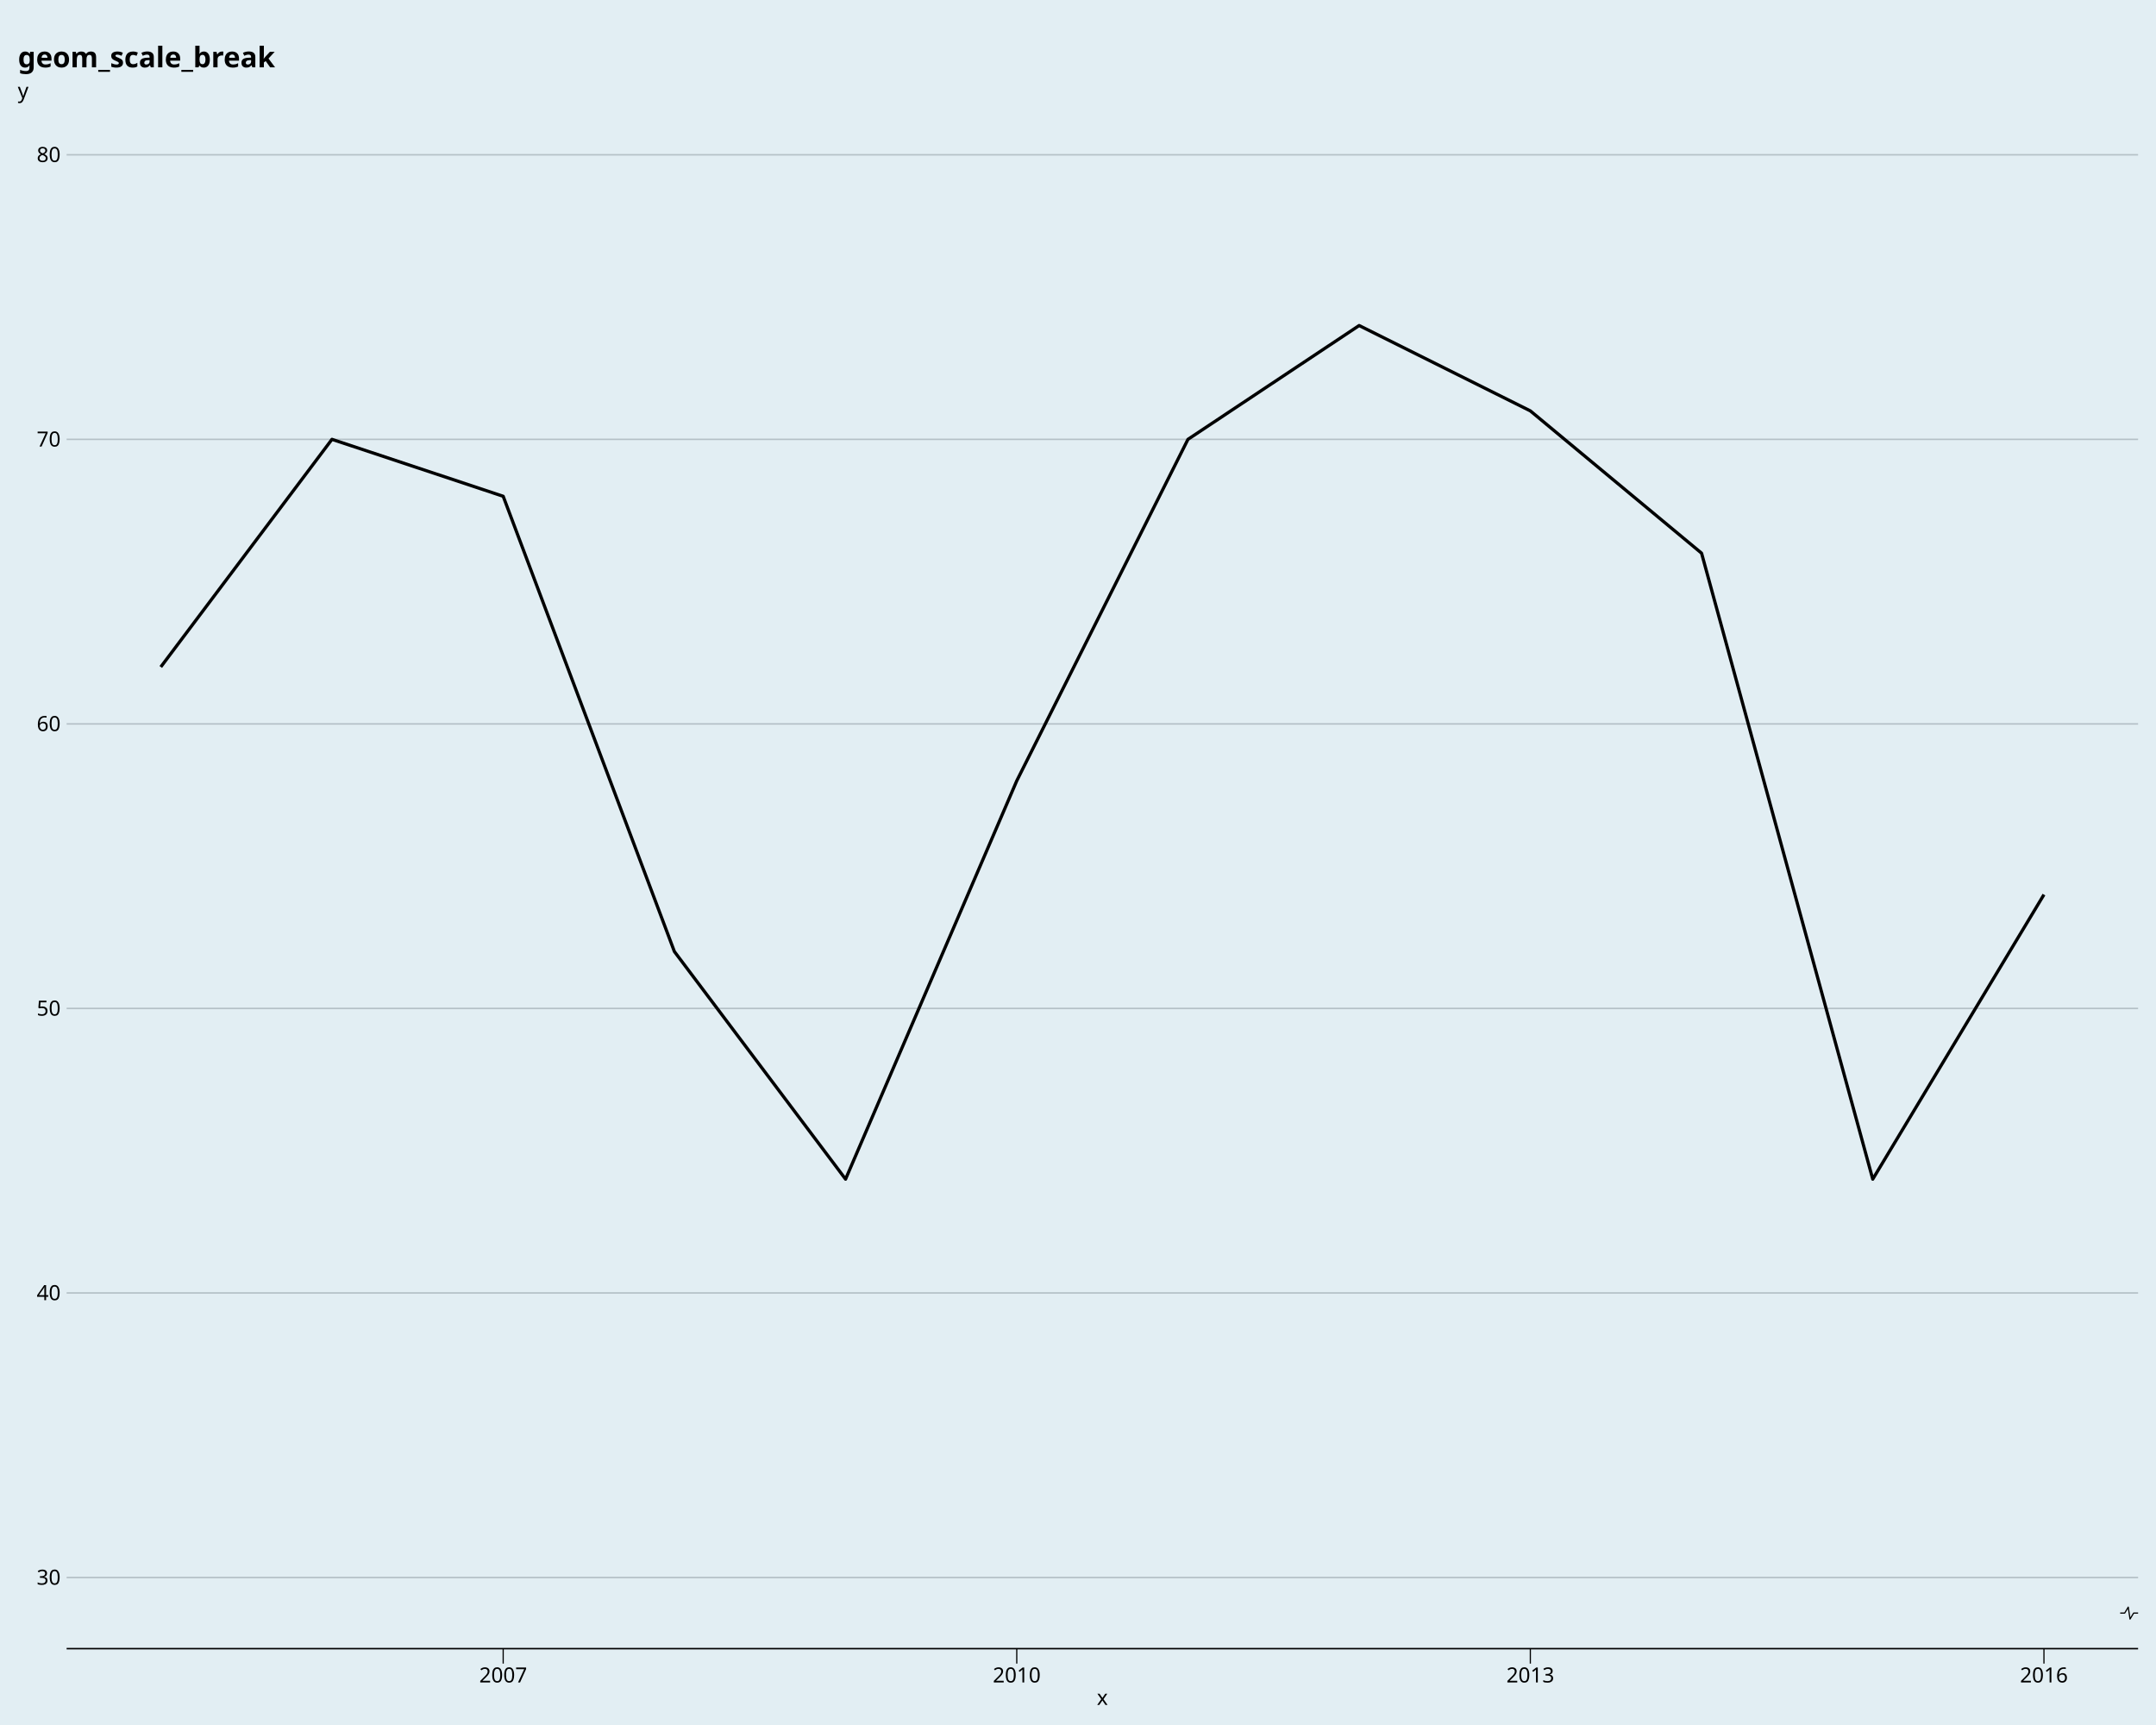
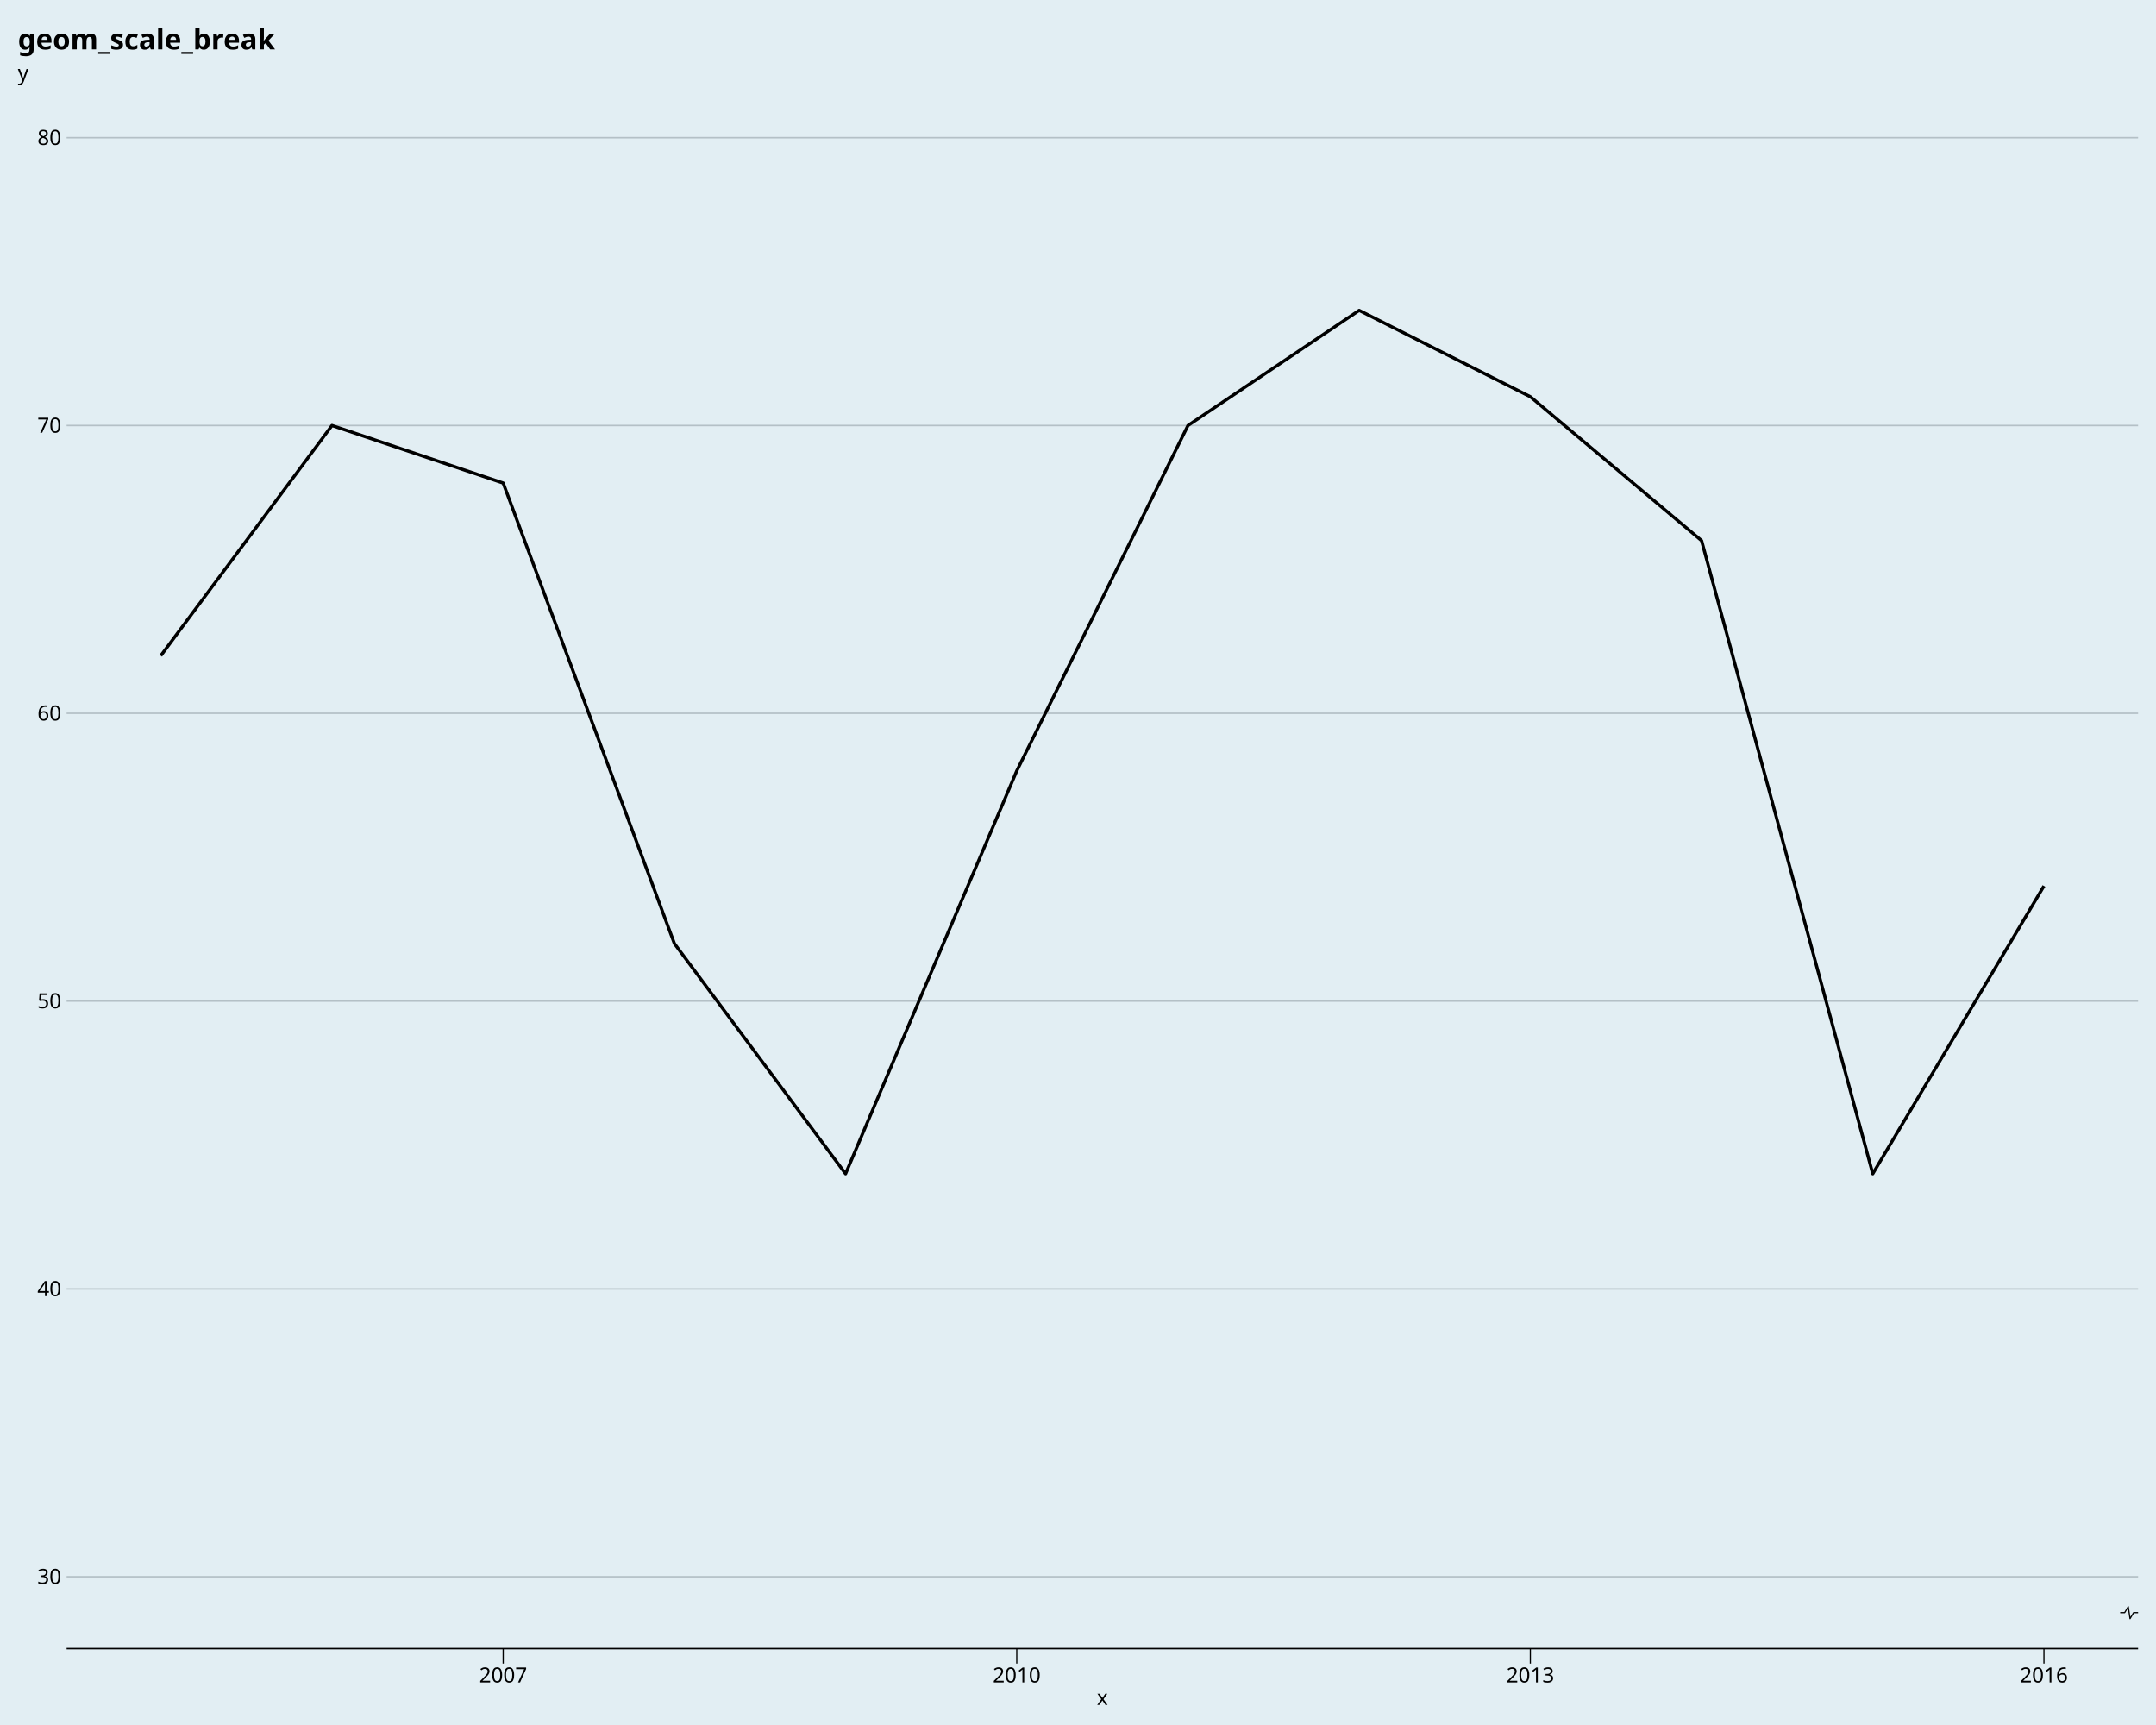
<svg xmlns="http://www.w3.org/2000/svg" class="svglite" data-engine-version="2.0" width="720.00pt" height="576.00pt" viewBox="0 0 720.00 576.00">
  <defs>
    <style type="text/css">
    .svglite line, .svglite polyline, .svglite polygon, .svglite path, .svglite rect, .svglite circle {
      fill: none;
      stroke: #000000;
      stroke-linecap: round;
      stroke-linejoin: round;
      stroke-miterlimit: 10.00;
    }
  </style>
  </defs>
  <rect width="100%" height="100%" style="stroke: none; fill: #FFFFFF;" />
  <defs>
    <clipPath id="cpMC4wMHw3MjAuMDB8MC4wMHw1NzYuMDA=">
      <rect x="0.00" y="0.00" width="720.00" height="576.00" />
    </clipPath>
  </defs>
  <g clip-path="url(#cpMC4wMHw3MjAuMDB8MC4wMHw1NzYuMDA=)">
    <rect x="0" y="0.00" width="720.00" height="576.00" style="stroke-width: 0.50; stroke: none; fill: #E2EEF3;" />
  </g>
  <defs>
-     <clipPath id="cpMjIuMjV8NzE0LjAyfDI3Ljk0fDU1MC41MQ==">
-       <rect x="22.25" y="27.94" width="691.77" height="522.57" />
+     <clipPath id="cpMjIuMjV8NzE0LjAyfDIxLjk2fDU1MC41MQ==">
+       <rect x="22.25" y="21.96" width="691.77" height="528.55" />
    </clipPath>
  </defs>
-   <g clip-path="url(#cpMjIuMjV8NzE0LjAyfDI3Ljk0fDU1MC41MQ==)">
-     <polyline points="22.25,526.75 714.02,526.75 " style="stroke-width: 0.50; stroke: #B4C0C6; stroke-linecap: butt;" />
-     <polyline points="22.25,431.74 714.02,431.74 " style="stroke-width: 0.50; stroke: #B4C0C6; stroke-linecap: butt;" />
-     <polyline points="22.25,336.73 714.02,336.73 " style="stroke-width: 0.50; stroke: #B4C0C6; stroke-linecap: butt;" />
-     <polyline points="22.25,241.72 714.02,241.72 " style="stroke-width: 0.50; stroke: #B4C0C6; stroke-linecap: butt;" />
-     <polyline points="22.25,146.70 714.02,146.70 " style="stroke-width: 0.50; stroke: #B4C0C6; stroke-linecap: butt;" />
-     <polyline points="22.25,51.69 714.02,51.69 " style="stroke-width: 0.50; stroke: #B4C0C6; stroke-linecap: butt;" />
-     <polyline points="53.69,222.71 110.86,146.70 168.04,165.71 225.21,317.73 282.38,393.74 339.55,260.72 396.72,146.70 453.89,108.70 511.06,137.20 568.24,184.71 625.41,393.74 682.58,298.72 " style="stroke-width: 1.07; stroke-linecap: butt;" />
-     <polyline points="708.04,538.63 709.54,538.63 710.73,536.64 711.33,540.62 712.53,538.63 714.02,538.63 " style="stroke-width: 0.40; stroke-linecap: butt;" />
+   <g clip-path="url(#cpMjIuMjV8NzE0LjAyfDIxLjk2fDU1MC41MQ==)">
+     <polyline points="22.25,526.48 714.02,526.48 " style="stroke-width: 0.50; stroke: #B4C0C6; stroke-linecap: butt;" />
+     <polyline points="22.25,430.38 714.02,430.38 " style="stroke-width: 0.50; stroke: #B4C0C6; stroke-linecap: butt;" />
+     <polyline points="22.25,334.28 714.02,334.28 " style="stroke-width: 0.50; stroke: #B4C0C6; stroke-linecap: butt;" />
+     <polyline points="22.25,238.18 714.02,238.18 " style="stroke-width: 0.50; stroke: #B4C0C6; stroke-linecap: butt;" />
+     <polyline points="22.25,142.08 714.02,142.08 " style="stroke-width: 0.50; stroke: #B4C0C6; stroke-linecap: butt;" />
+     <polyline points="22.25,45.98 714.02,45.98 " style="stroke-width: 0.50; stroke: #B4C0C6; stroke-linecap: butt;" />
+     <polyline points="53.69,218.96 110.86,142.08 168.04,161.30 225.21,315.06 282.38,391.94 339.55,257.40 396.72,142.08 453.89,103.64 511.06,132.47 568.24,180.52 625.41,391.94 682.58,295.84 " style="stroke-width: 1.07; stroke-linecap: butt;" />
+     <polyline points="708.04,538.49 709.54,538.49 710.73,536.50 711.33,540.49 712.53,538.49 714.02,538.49 " style="stroke-width: 0.40; stroke-linecap: butt;" />
  </g>
  <g clip-path="url(#cpMC4wMHw3MjAuMDB8MC4wMHw1NzYuMDA=)">
-     <text x="20.26" y="529.16" text-anchor="end" style="font-size: 7.00px; font-family: sans;" textLength="7.79px" lengthAdjust="spacingAndGlyphs">30</text>
-     <text x="20.26" y="434.15" text-anchor="end" style="font-size: 7.00px; font-family: sans;" textLength="7.79px" lengthAdjust="spacingAndGlyphs">40</text>
-     <text x="20.26" y="339.14" text-anchor="end" style="font-size: 7.00px; font-family: sans;" textLength="7.79px" lengthAdjust="spacingAndGlyphs">50</text>
-     <text x="20.26" y="244.12" text-anchor="end" style="font-size: 7.00px; font-family: sans;" textLength="7.79px" lengthAdjust="spacingAndGlyphs">60</text>
-     <text x="20.26" y="149.11" text-anchor="end" style="font-size: 7.00px; font-family: sans;" textLength="7.79px" lengthAdjust="spacingAndGlyphs">70</text>
-     <text x="20.26" y="54.10" text-anchor="end" style="font-size: 7.00px; font-family: sans;" textLength="7.79px" lengthAdjust="spacingAndGlyphs">80</text>
+     <text x="12.47" y="528.89" style="font-size: 7.00px; font-family: sans;" textLength="7.79px" lengthAdjust="spacingAndGlyphs">30</text>
+     <text x="12.47" y="432.79" style="font-size: 7.00px; font-family: sans;" textLength="7.79px" lengthAdjust="spacingAndGlyphs">40</text>
+     <text x="12.47" y="336.69" style="font-size: 7.00px; font-family: sans;" textLength="7.79px" lengthAdjust="spacingAndGlyphs">50</text>
+     <text x="12.47" y="240.59" style="font-size: 7.00px; font-family: sans;" textLength="7.79px" lengthAdjust="spacingAndGlyphs">60</text>
+     <text x="12.47" y="144.49" style="font-size: 7.00px; font-family: sans;" textLength="7.79px" lengthAdjust="spacingAndGlyphs">70</text>
+     <text x="12.47" y="48.39" style="font-size: 7.00px; font-family: sans;" textLength="7.79px" lengthAdjust="spacingAndGlyphs">80</text>
    <polyline points="22.25,550.51 714.02,550.51 " style="stroke-width: 0.50; stroke-linecap: butt;" />
    <polyline points="168.04,555.49 168.04,550.51 " style="stroke-width: 0.40; stroke-linecap: butt;" />
    <polyline points="339.55,555.49 339.55,550.51 " style="stroke-width: 0.40; stroke-linecap: butt;" />
    <polyline points="511.06,555.49 511.06,550.51 " style="stroke-width: 0.40; stroke-linecap: butt;" />
    <polyline points="682.58,555.49 682.58,550.51 " style="stroke-width: 0.40; stroke-linecap: butt;" />
    <text x="168.04" y="561.80" text-anchor="middle" style="font-size: 7.00px; font-family: sans;" textLength="15.57px" lengthAdjust="spacingAndGlyphs">2007</text>
    <text x="339.55" y="561.80" text-anchor="middle" style="font-size: 7.00px; font-family: sans;" textLength="15.57px" lengthAdjust="spacingAndGlyphs">2010</text>
    <text x="511.06" y="561.80" text-anchor="middle" style="font-size: 7.00px; font-family: sans;" textLength="15.57px" lengthAdjust="spacingAndGlyphs">2013</text>
    <text x="682.58" y="561.80" text-anchor="middle" style="font-size: 7.00px; font-family: sans;" textLength="15.57px" lengthAdjust="spacingAndGlyphs">2016</text>
    <text x="368.14" y="569.30" text-anchor="middle" style="font-size: 7.00px; font-family: sans;" textLength="3.50px" lengthAdjust="spacingAndGlyphs">x</text>
-     <text x="7.73" y="32.75" text-anchor="middle" style="font-size: 7.00px; font-family: sans;" textLength="3.50px" lengthAdjust="spacingAndGlyphs">y</text>
-     <text x="5.98" y="22.48" style="font-size: 9.50px; font-weight: bold; font-family: sans;" textLength="80.29px" lengthAdjust="spacingAndGlyphs">geom_scale_break</text>
+     <text x="7.73" y="26.78" text-anchor="middle" style="font-size: 7.00px; font-family: sans;" textLength="3.50px" lengthAdjust="spacingAndGlyphs">y</text>
+     <text x="5.98" y="16.50" style="font-size: 9.50px; font-weight: bold; font-family: sans;" textLength="80.29px" lengthAdjust="spacingAndGlyphs">geom_scale_break</text>
  </g>
</svg>
